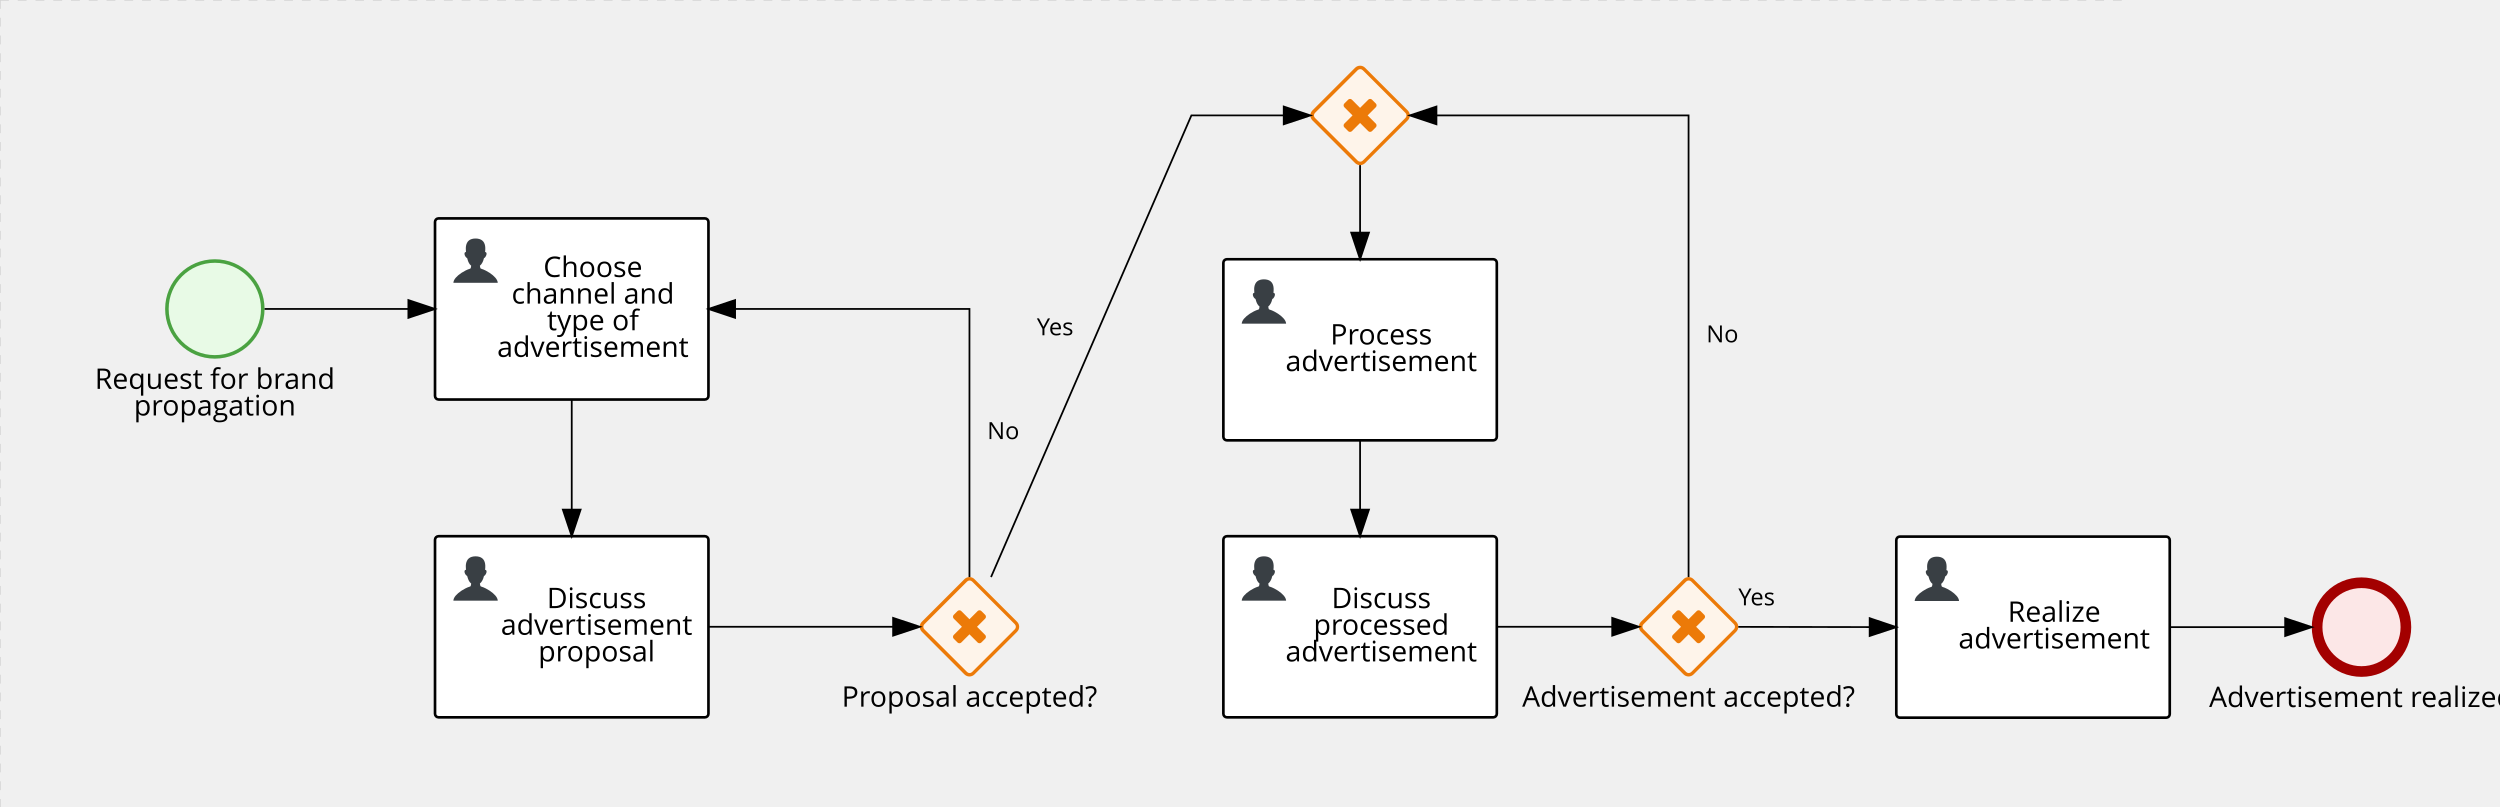
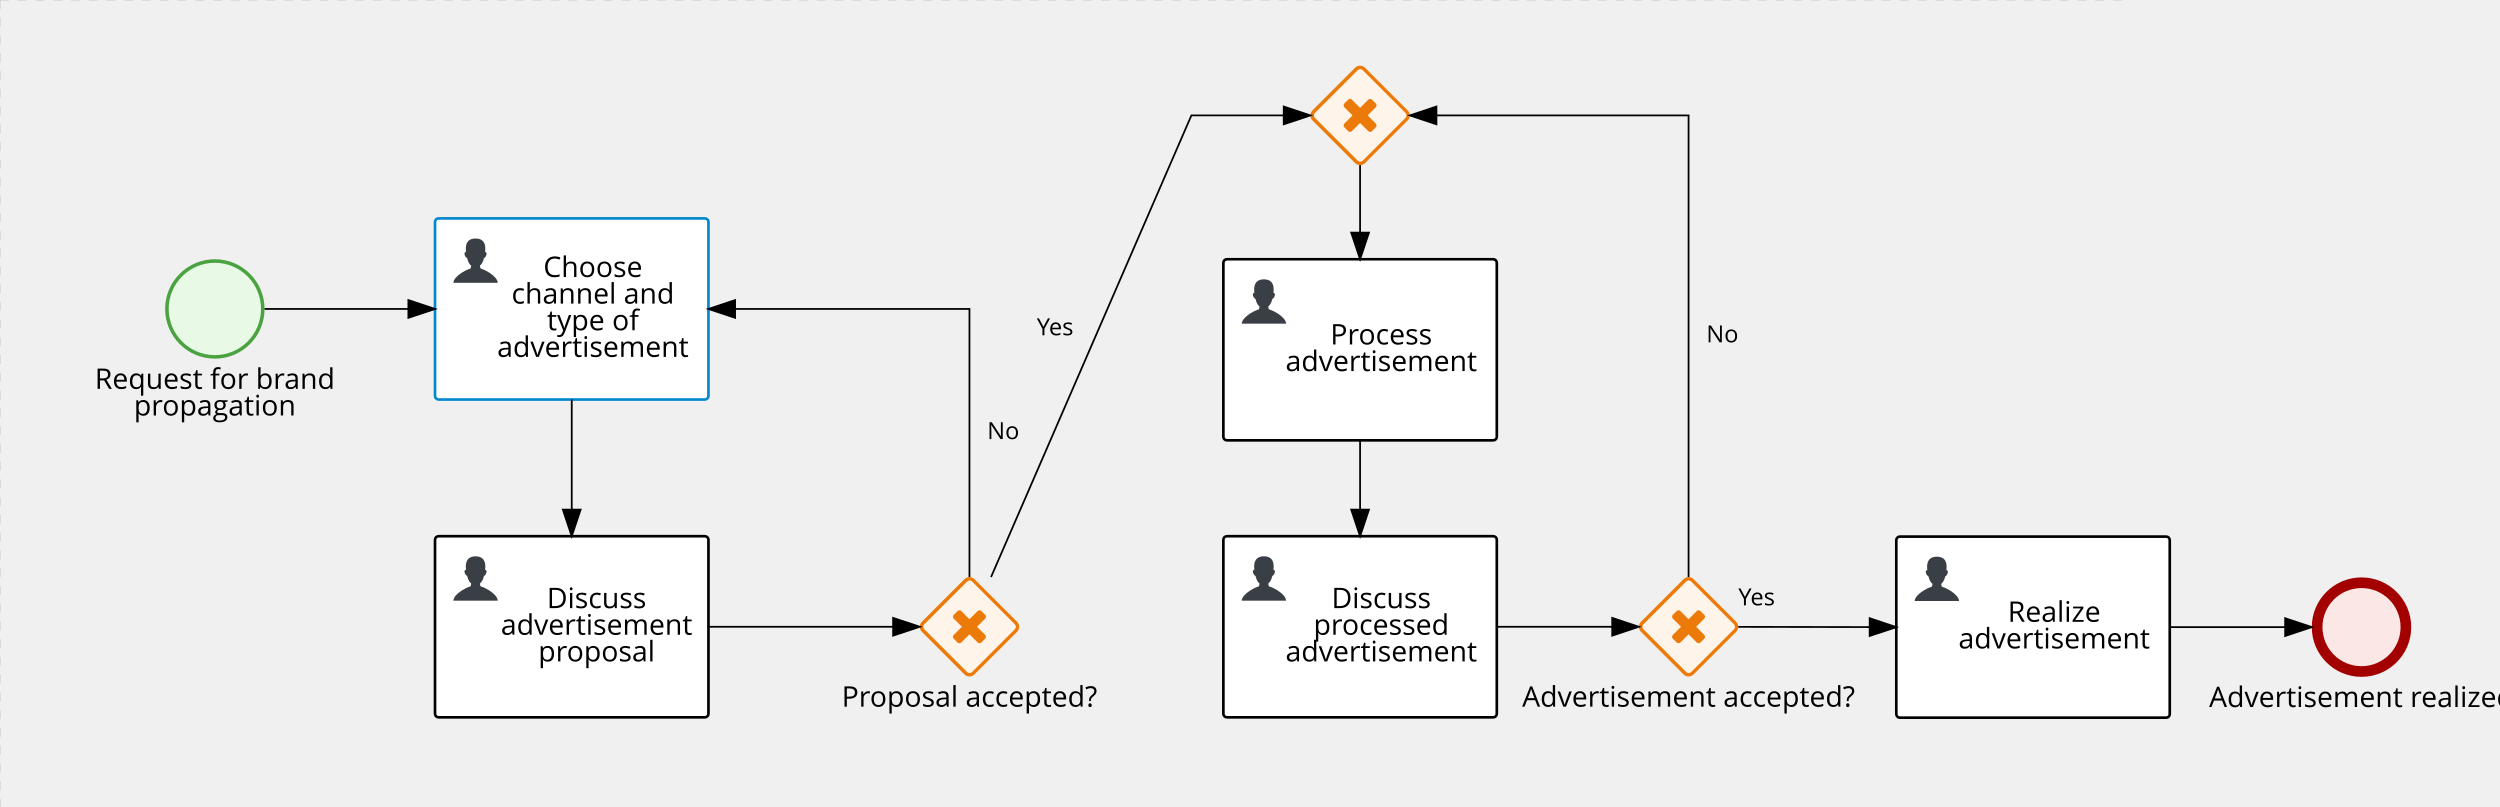
<svg xmlns="http://www.w3.org/2000/svg" version="1.1" width="1408" height="454" viewBox="0 0 1408 454">
  <defs />
  <g transform="matrix(1,0,0,1,0,0)">
    <g>
      <g>
        <g>
          <path fill="none" stroke="#d3d3d3" paint-order="fill stroke markers" d=" M 0 0 L 1200 0" stroke-miterlimit="10" stroke-opacity="0.8" stroke-dasharray="5" />
        </g>
        <g>
          <path fill="none" stroke="#d3d3d3" paint-order="fill stroke markers" d=" M 0 0 L 0 800" stroke-miterlimit="10" stroke-opacity="0.8" stroke-dasharray="5" />
        </g>
      </g>
      <g id="_B72AFB84-7998-4049-B530-1FC927E97913" bpmn2nodeid="_B72AFB84-7998-4049-B530-1FC927E97913" transform="matrix(1,0,0,1,93,146)">
        <g>
          <path fill="none" stroke="none" />
        </g>
        <g transform="matrix(0.125,0,0,0.125,0,0)">
          <g transform="matrix(1,0,0,1,0,0)">
            <path fill="#e8fae6" stroke="none" id="_B72AFB84-7998-4049-B530-1FC927E97913?shapeType=BACKGROUND" paint-order="stroke fill markers" d=" M 0 0 M 444 224 C 444 263.9 434.2 300.8 414.4 334.5 C 394.7 368.2 368 394.9 334.4 414.5 C 300.8 434.1 263.9 444 224 444 C 184.1 444 147.2 434.2 113.5 414.4 C 79.8 394.7 53.1 368 33.5 334.4 C 13.9 300.8 4 263.9 4 224 C 4 184.1 13.8 147.2 33.6 113.5 C 53.4 79.8 80.1 53.1 113.6 33.5 C 147.1 13.9 184.1 4 224 4 C 263.9 4 300.8 13.8 334.5 33.6 C 368.2 53.4 394.9 80.1 414.5 113.6 C 434.1 147.1 444 184.1 444 224 Z" />
          </g>
          <g>
            <g transform="matrix(1,0,0,1,0,0)">
              <g transform="matrix(1,0,0,1,0,0)">
                <path fill="#4aa241" stroke="none" id="_B72AFB84-7998-4049-B530-1FC927E97913?shapeType=BORDER&amp;renderType=FILL" paint-order="stroke fill markers" d=" M 0 0 M 224 0 C 100.3 0 0 100.3 0 224 C 0 347.7 100.3 448 224 448 C 347.7 448 448 347.7 448 224 C 448 100.3 347.7 0 224 0 Z M 0 0 M 224 432 C 109.1 432 16 338.9 16 224 C 16 109.1 109.1 16 224 16 C 338.9 16 432 109.1 432 224 C 432 338.9 338.9 432 224 432 Z" />
              </g>
            </g>
          </g>
        </g>
        <g transform="matrix(1,0,0,1,-41.6875,61)">
          <text fill="#000000" stroke="none" font-family="Open Sans" font-size="12pt" font-style="normal" font-weight="normal" text-decoration="normal" x="69.688" y="12" text-anchor="middle" dominant-baseline="alphabetic">Request for brand </text>
          <text fill="#000000" stroke="none" font-family="Open Sans" font-size="12pt" font-style="normal" font-weight="normal" text-decoration="normal" x="69.688" y="27" text-anchor="middle" dominant-baseline="alphabetic">      propagation      </text>
        </g>
      </g>
      <g id="_475C048D-E960-46BB-BFAE-E141674606F3" bpmn2nodeid="_475C048D-E960-46BB-BFAE-E141674606F3" transform="matrix(1,0,0,1,245,123)">
        <g>
          <path fill="none" stroke="none" />
        </g>
        <g transform="matrix(1,0,0,1,0,0)">
          <path fill="#ffffff" stroke="none" id="_475C048D-E960-46BB-BFAE-E141674606F3?shapeType=BACKGROUND" paint-order="stroke fill markers" d=" M 2 0 L 152 0 L 152 0 A 2 2 0 0 1 154 2 L 154 100 L 154 100 A 2 2 0 0 1 152 102 L 2 102 L 2 102 A 2 2 0 0 1 0 100 L 0 2 L 0 2 A 2 2 0 0 1 2 0 Z" />
        </g>
        <g transform="matrix(1,0,0,1,0,0)">
-           <path fill="none" stroke="#000000" id="_475C048D-E960-46BB-BFAE-E141674606F3?shapeType=BORDER&amp;renderType=STROKE" paint-order="fill stroke markers" d=" M 2 0 L 152 0 L 152 0 A 2 2 0 0 1 154 2 L 154 100 L 154 100 A 2 2 0 0 1 152 102 L 2 102 L 2 102 A 2 2 0 0 1 0 100 L 0 2 L 0 2 A 2 2 0 0 1 2 0 Z" stroke-miterlimit="10" stroke-width="1.5" stroke-dasharray="" />
+           <path fill="none" stroke="rgb(0,136,206)" id="_475C048D-E960-46BB-BFAE-E141674606F3?shapeType=BORDER&amp;renderType=STROKE" paint-order="fill stroke markers" d=" M 2 0 L 152 0 L 152 0 A 2 2 0 0 1 154 2 L 154 100 L 154 100 A 2 2 0 0 1 152 102 L 2 102 L 2 102 A 2 2 0 0 1 0 100 L 0 2 L 0 2 A 2 2 0 0 1 2 0 Z" stroke-miterlimit="10" stroke-width="1.5" stroke-dasharray="" />
        </g>
        <g>
          <g transform="matrix(0.06,0,0,0.06,9.4,9.4)">
            <g transform="matrix(1,0,0,1,0,0)">
              <path fill="#393f44" stroke="none" id="_475C048D-E960-46BB-BFAE-E141674606F3undefined" paint-order="stroke fill markers" d=" M 0 0 M 16 445.21 C 16 440.869 18.784 431.129 22.001 424.217 C 35.768 394.64 77.283 359.28 129 333.084 C 144.516 325.224 157.347 319.964 167.807 317.174 C 171.932 316.074 175.729 314.414 176.525 313.363 C 178.894 310.234 180.914 302.908 181.727 294.5 L 182.5 286.5 L 178.507 283.455 C 166.303 274.146 154.284 251.678 148.04 226.5 C 145.611 216.707 145.056 215.462 142.984 215.158 C 141.703 214.97 138.083 212.243 134.939 209.099 C 123.233 197.393 116.891 177.376 121.44 166.49 C 123.002 162.751 128.155 159.01 131.75 159.004 C 134.448 159 134.471 158.603 132.914 138.788 C 130.927 113.496 134.279 92.265 143.132 74.076 C 152.232 55.38 167.569 42.882 189.049 36.66 C 210.203 30.532 237.797 30.532 258.951 36.66 C 300.042 48.563 318.958 83.806 314.955 141 C 314.32 150.075 313.624 157.788 313.409 158.14 C 313.194 158.493 314.575 159.073 316.479 159.43 C 328.929 161.766 330.986 177.018 321.496 196.621 C 316.903 206.109 309.357 214.508 304.817 215.185 C 303.023 215.453 302.293 217.146 299.943 226.5 C 296.659 239.567 294.474 245.305 287.948 257.995 C 282.491 268.606 273.035 281.109 268.108 284.229 L 264.871 286.278 L 265.518 292.889 C 266.345 301.33 268.639 309.871 270.877 312.837 C 272.067 314.415 275.002 315.79 280.063 317.139 C 291.069 320.075 303.617 325.274 321 334.102 C 369.815 358.891 410.848 393.758 425.032 422.5 C 429.07 430.682 432 440.232 432 445.21 L 432 448 L 224 448 L 16 448 L 16 445.21 Z" />
            </g>
          </g>
        </g>
        <g transform="matrix(1,0,0,1,4.04,13.68)">
          <g transform="matrix(0.04,0,0,0.04,63.36,69.12)">
            <g transform="matrix(1,0,0,1,0,0)">
              <path fill="none" stroke="none" />
            </g>
            <g transform="matrix(1,0,0,1,0,0)">
              <path fill="none" stroke="none" />
            </g>
          </g>
        </g>
        <g transform="matrix(1,0,0,1,35,21)">
          <text fill="#000000" stroke="none" font-family="Open Sans" font-size="12pt" font-style="normal" font-weight="normal" text-decoration="normal" x="53.93" y="12" text-anchor="middle" dominant-baseline="alphabetic">      Choose       </text>
          <text fill="#000000" stroke="none" font-family="Open Sans" font-size="12pt" font-style="normal" font-weight="normal" text-decoration="normal" x="53.93" y="27" text-anchor="middle" dominant-baseline="alphabetic"> channel and   </text>
          <text fill="#000000" stroke="none" font-family="Open Sans" font-size="12pt" font-style="normal" font-weight="normal" text-decoration="normal" x="53.93" y="42" text-anchor="middle" dominant-baseline="alphabetic">      type of        </text>
          <text fill="#000000" stroke="none" font-family="Open Sans" font-size="12pt" font-style="normal" font-weight="normal" text-decoration="normal" x="53.93" y="57" text-anchor="middle" dominant-baseline="alphabetic">advertisement</text>
        </g>
      </g>
      <g id="_02F8E730-9665-4229-952E-BC2B27D41FF8" bpmn2nodeid="_02F8E730-9665-4229-952E-BC2B27D41FF8" transform="matrix(1,0,0,1,1302,325.2)">
        <g>
          <path fill="none" stroke="none" />
        </g>
        <g transform="matrix(0.125,0,0,0.125,0,0)">
          <g transform="matrix(1,0,0,1,0,0)">
            <path fill="#fce7e7" stroke="none" id="_02F8E730-9665-4229-952E-BC2B27D41FF8?shapeType=BACKGROUND" paint-order="stroke fill markers" d=" M 0 0 M 444 224 C 444 263.9 434.2 300.8 414.4 334.5 C 394.7 368.2 368 394.9 334.4 414.5 C 300.8 434.1 263.9 444 224 444 C 184.1 444 147.2 434.2 113.5 414.4 C 79.8 394.7 53.1 368 33.5 334.4 C 13.9 300.8 4 263.9 4 224 C 4 184.1 13.8 147.2 33.6 113.5 C 53.4 79.8 80.1 53.1 113.6 33.5 C 147.1 13.9 184.1 4 224 4 C 263.9 4 300.8 13.8 334.5 33.6 C 368.2 53.4 394.9 80.1 414.5 113.6 C 434.1 147.1 444 184.1 444 224 Z" />
          </g>
          <g>
            <g transform="matrix(1,0,0,1,0,0)">
              <g transform="matrix(1,0,0,1,0,0)">
                <path fill="#a30000" stroke="none" id="_02F8E730-9665-4229-952E-BC2B27D41FF8?shapeType=BORDER&amp;renderType=FILL" paint-order="stroke fill markers" d=" M 0 0 M 224 0 C 100.3 0 0 100.3 0 224 C 0 347.7 100.3 448 224 448 C 347.7 448 448 347.7 448 224 C 448 100.3 347.7 0 224 0 Z M 0 0 M 224 400 C 126.8 400 48 321.2 48 224 C 48 126.8 126.8 48 224 48 C 321.2 48 400 126.8 400 224 C 400 321.2 321.2 400 224 400 Z" />
              </g>
            </g>
          </g>
        </g>
        <g transform="matrix(1,0,0,1,-57.84375,61)">
          <text fill="#000000" stroke="none" font-family="Open Sans" font-size="12pt" font-style="normal" font-weight="normal" text-decoration="normal" x="85.844" y="12" text-anchor="middle" dominant-baseline="alphabetic">Advertisement realized</text>
        </g>
      </g>
      <g id="_10F476C2-F454-46C6-B44D-315BE1E8BABC" bpmn2nodeid="_10F476C2-F454-46C6-B44D-315BE1E8BABC" transform="matrix(1,0,0,1,245,302)">
        <g>
          <path fill="none" stroke="none" />
        </g>
        <g transform="matrix(1,0,0,1,0,0)">
          <path fill="#ffffff" stroke="none" id="_10F476C2-F454-46C6-B44D-315BE1E8BABC?shapeType=BACKGROUND" paint-order="stroke fill markers" d=" M 2 0 L 152 0 L 152 0 A 2 2 0 0 1 154 2 L 154 100 L 154 100 A 2 2 0 0 1 152 102 L 2 102 L 2 102 A 2 2 0 0 1 0 100 L 0 2 L 0 2 A 2 2 0 0 1 2 0 Z" />
        </g>
        <g transform="matrix(1,0,0,1,0,0)">
          <path fill="none" stroke="#000000" id="_10F476C2-F454-46C6-B44D-315BE1E8BABC?shapeType=BORDER&amp;renderType=STROKE" paint-order="fill stroke markers" d=" M 2 0 L 152 0 L 152 0 A 2 2 0 0 1 154 2 L 154 100 L 154 100 A 2 2 0 0 1 152 102 L 2 102 L 2 102 A 2 2 0 0 1 0 100 L 0 2 L 0 2 A 2 2 0 0 1 2 0 Z" stroke-miterlimit="10" stroke-width="1.5" stroke-dasharray="" />
        </g>
        <g>
          <g transform="matrix(0.06,0,0,0.06,9.4,9.4)">
            <g transform="matrix(1,0,0,1,0,0)">
              <path fill="#393f44" stroke="none" id="_10F476C2-F454-46C6-B44D-315BE1E8BABCundefined" paint-order="stroke fill markers" d=" M 0 0 M 16 445.21 C 16 440.869 18.784 431.129 22.001 424.217 C 35.768 394.64 77.283 359.28 129 333.084 C 144.516 325.224 157.347 319.964 167.807 317.174 C 171.932 316.074 175.729 314.414 176.525 313.363 C 178.894 310.234 180.914 302.908 181.727 294.5 L 182.5 286.5 L 178.507 283.455 C 166.303 274.146 154.284 251.678 148.04 226.5 C 145.611 216.707 145.056 215.462 142.984 215.158 C 141.703 214.97 138.083 212.243 134.939 209.099 C 123.233 197.393 116.891 177.376 121.44 166.49 C 123.002 162.751 128.155 159.01 131.75 159.004 C 134.448 159 134.471 158.603 132.914 138.788 C 130.927 113.496 134.279 92.265 143.132 74.076 C 152.232 55.38 167.569 42.882 189.049 36.66 C 210.203 30.532 237.797 30.532 258.951 36.66 C 300.042 48.563 318.958 83.806 314.955 141 C 314.32 150.075 313.624 157.788 313.409 158.14 C 313.194 158.493 314.575 159.073 316.479 159.43 C 328.929 161.766 330.986 177.018 321.496 196.621 C 316.903 206.109 309.357 214.508 304.817 215.185 C 303.023 215.453 302.293 217.146 299.943 226.5 C 296.659 239.567 294.474 245.305 287.948 257.995 C 282.491 268.606 273.035 281.109 268.108 284.229 L 264.871 286.278 L 265.518 292.889 C 266.345 301.33 268.639 309.871 270.877 312.837 C 272.067 314.415 275.002 315.79 280.063 317.139 C 291.069 320.075 303.617 325.274 321 334.102 C 369.815 358.891 410.848 393.758 425.032 422.5 C 429.07 430.682 432 440.232 432 445.21 L 432 448 L 224 448 L 16 448 L 16 445.21 Z" />
            </g>
          </g>
        </g>
        <g transform="matrix(1,0,0,1,4.04,13.68)">
          <g transform="matrix(0.04,0,0,0.04,63.36,69.12)">
            <g transform="matrix(1,0,0,1,0,0)">
              <path fill="none" stroke="none" />
            </g>
            <g transform="matrix(1,0,0,1,0,0)">
              <path fill="none" stroke="none" />
            </g>
          </g>
        </g>
        <g transform="matrix(1,0,0,1,35,28.5)">
          <text fill="#000000" stroke="none" font-family="Open Sans" font-size="12pt" font-style="normal" font-weight="normal" text-decoration="normal" x="56.008" y="12" text-anchor="middle" dominant-baseline="alphabetic">      Discuss       </text>
          <text fill="#000000" stroke="none" font-family="Open Sans" font-size="12pt" font-style="normal" font-weight="normal" text-decoration="normal" x="56.008" y="27" text-anchor="middle" dominant-baseline="alphabetic">advertisement </text>
          <text fill="#000000" stroke="none" font-family="Open Sans" font-size="12pt" font-style="normal" font-weight="normal" text-decoration="normal" x="56.008" y="42" text-anchor="middle" dominant-baseline="alphabetic">     proposal      </text>
        </g>
      </g>
      <g id="_7DF0A168-FFE7-47F7-83AE-15A43380DBE8" bpmn2nodeid="_7DF0A168-FFE7-47F7-83AE-15A43380DBE8" transform="matrix(1,0,0,1,923,325)">
        <g>
          <path fill="none" stroke="none" />
        </g>
        <g transform="matrix(0.125,0,0,0.125,0,0)">
          <g transform="matrix(1,0,0,1,0,0)">
            <path fill="#fef4ea" stroke="none" id="_7DF0A168-FFE7-47F7-83AE-15A43380DBE8?shapeType=BACKGROUND" paint-order="stroke fill markers" d=" M 0 0 M 224.4 4.3 C 216.4 4.3 208.4 7.3 202.3 13.4 L 13.5 202.2 C 1.3 214.4 1.3 234.2 13.5 246.4 L 202.2 435.1 C 208.3 441.2 216.4 444.2 224.3 444.2 C 232.2 444.2 240.3 441.2 246.4 435.1 L 435.1 246.4 C 447.3 234.2 447.3 214.4 435.1 202.2 L 246.5 13.4 C 240.4 7.3 232.4 4.3 224.4 4.3 L 224.4 4.3 Z" />
          </g>
          <g>
            <g transform="matrix(1,0,0,1,0,0)">
              <g transform="matrix(1,0,0,1,0,0)">
                <path fill="#ec7a08" stroke="none" id="_7DF0A168-FFE7-47F7-83AE-15A43380DBE8?shapeType=BORDER&amp;renderType=FILL" paint-order="stroke fill markers" d=" M 0 0 M 20.8 212.7 L 213.3 20.2 C 219.6 13.9 229.7 13.9 235.9 20.2 L 428.4 212.7 C 434.7 219 434.7 229.1 428.4 235.3 L 235.9 427.8 C 229.6 434.1 219.5 434.1 213.3 427.8 L 20.8 235.3 C 14.5 229.1 14.5 218.9 20.8 212.7 L 20.8 212.7 Z M 0 0 M 0 224 C 0 232.1 3.1 240.3 9.3 246.5 L 201.5 438.7 C 213.9 451.1 234.1 451.1 246.5 438.7 L 438.7 246.5 C 444.9 240.3 448 232.1 448 224 C 448 215.9 444.9 207.7 438.7 201.5 L 246.5 9.3 C 234.1 -3.1 213.9 -3.1 201.5 9.3 L 9.3 201.5 C 3.1 207.7 0 215.9 0 224 L 0 224 Z" />
              </g>
            </g>
          </g>
          <g>
            <g transform="matrix(1,0,0,1,0,0)">
              <g transform="matrix(1,0,0,1,0,0)">
                <path fill="#ec7a08" stroke="none" id="_7DF0A168-FFE7-47F7-83AE-15A43380DBE8undefined" paint-order="stroke fill markers" d=" M 0 0 M 298.2 269.2 C 298.2 272.6 297.1 275.3 294.7 277.7 L 277.7 294.7 C 275.3 297.1 272.6 298.2 269.2 298.2 C 265.8 298.2 263.1 297.1 260.7 294.7 L 224 258 L 187.2 294.8 C 184.8 297.2 182.1 298.3 178.7 298.3 C 175.3 298.3 172.6 297.2 170.2 294.8 L 153.2 277.8 C 150.8 275.4 149.7 272.7 149.7 269.3 C 149.7 265.9 150.8 263.2 153.2 260.8 L 190 224 L 153.2 187.2 C 150.8 184.8 149.7 182 149.7 178.7 C 149.7 175.3 150.8 172.5 153.2 170.2 L 170.2 153.2 C 172.6 150.8 175.3 149.7 178.7 149.7 C 182.1 149.7 184.8 150.8 187.2 153.2 L 224 190 L 260.8 153.2 C 263.2 150.8 265.9 149.7 269.3 149.7 C 272.7 149.7 275.4 150.8 277.8 153.2 L 294.8 170.2 C 297.2 172.5 298.3 175.3 298.3 178.7 C 298.3 182 297.2 184.8 294.8 187.2 L 258 224 L 294.8 260.8 C 297.1 263.1 298.2 265.9 298.2 269.2 Z" />
              </g>
            </g>
          </g>
        </g>
        <g transform="matrix(1,0,0,1,-65.72656,61)">
          <text fill="#000000" stroke="none" font-family="Open Sans" font-size="12pt" font-style="normal" font-weight="normal" text-decoration="normal" x="93.727" y="12" text-anchor="middle" dominant-baseline="alphabetic">Advertisement accepted?</text>
        </g>
      </g>
      <g id="_A994D324-4FD0-417E-833E-D097A4F03087" bpmn2nodeid="_A994D324-4FD0-417E-833E-D097A4F03087" transform="matrix(1,0,0,1,738,37)">
        <g>
          <path fill="none" stroke="none" />
        </g>
        <g transform="matrix(0.125,0,0,0.125,0,0)">
          <g transform="matrix(1,0,0,1,0,0)">
            <path fill="#fef4ea" stroke="none" id="_A994D324-4FD0-417E-833E-D097A4F03087?shapeType=BACKGROUND" paint-order="stroke fill markers" d=" M 0 0 M 224.4 4.3 C 216.4 4.3 208.4 7.3 202.3 13.4 L 13.5 202.2 C 1.3 214.4 1.3 234.2 13.5 246.4 L 202.2 435.1 C 208.3 441.2 216.4 444.2 224.3 444.2 C 232.2 444.2 240.3 441.2 246.4 435.1 L 435.1 246.4 C 447.3 234.2 447.3 214.4 435.1 202.2 L 246.5 13.4 C 240.4 7.3 232.4 4.3 224.4 4.3 L 224.4 4.3 Z" />
          </g>
          <g>
            <g transform="matrix(1,0,0,1,0,0)">
              <g transform="matrix(1,0,0,1,0,0)">
-                 <path fill="rgb(236,122,8)" stroke="none" id="_A994D324-4FD0-417E-833E-D097A4F03087?shapeType=BORDER&amp;renderType=FILL" paint-order="stroke fill markers" d=" M 0 0 M 20.8 212.7 L 213.3 20.2 C 219.6 13.9 229.7 13.9 235.9 20.2 L 428.4 212.7 C 434.7 219 434.7 229.1 428.4 235.3 L 235.9 427.8 C 229.6 434.1 219.5 434.1 213.3 427.8 L 20.8 235.3 C 14.5 229.1 14.5 218.9 20.8 212.7 L 20.8 212.7 Z M 0 0 M 0 224 C 0 232.1 3.1 240.3 9.3 246.5 L 201.5 438.7 C 213.9 451.1 234.1 451.1 246.5 438.7 L 438.7 246.5 C 444.9 240.3 448 232.1 448 224 C 448 215.9 444.9 207.7 438.7 201.5 L 246.5 9.3 C 234.1 -3.1 213.9 -3.1 201.5 9.3 L 9.3 201.5 C 3.1 207.7 0 215.9 0 224 L 0 224 Z" />
+                 <path fill="#ec7a08" stroke="none" id="_A994D324-4FD0-417E-833E-D097A4F03087?shapeType=BORDER&amp;renderType=FILL" paint-order="stroke fill markers" d=" M 0 0 M 20.8 212.7 L 213.3 20.2 C 219.6 13.9 229.7 13.9 235.9 20.2 L 428.4 212.7 C 434.7 219 434.7 229.1 428.4 235.3 L 235.9 427.8 C 229.6 434.1 219.5 434.1 213.3 427.8 L 20.8 235.3 C 14.5 229.1 14.5 218.9 20.8 212.7 L 20.8 212.7 Z M 0 0 M 0 224 C 0 232.1 3.1 240.3 9.3 246.5 L 201.5 438.7 C 213.9 451.1 234.1 451.1 246.5 438.7 L 438.7 246.5 C 444.9 240.3 448 232.1 448 224 C 448 215.9 444.9 207.7 438.7 201.5 L 246.5 9.3 C 234.1 -3.1 213.9 -3.1 201.5 9.3 L 9.3 201.5 C 3.1 207.7 0 215.9 0 224 L 0 224 Z" />
              </g>
            </g>
          </g>
          <g>
            <g transform="matrix(1,0,0,1,0,0)">
              <g transform="matrix(1,0,0,1,0,0)">
                <path fill="#ec7a08" stroke="none" id="_A994D324-4FD0-417E-833E-D097A4F03087undefined" paint-order="stroke fill markers" d=" M 0 0 M 298.2 269.2 C 298.2 272.6 297.1 275.3 294.7 277.7 L 277.7 294.7 C 275.3 297.1 272.6 298.2 269.2 298.2 C 265.8 298.2 263.1 297.1 260.7 294.7 L 224 258 L 187.2 294.8 C 184.8 297.2 182.1 298.3 178.7 298.3 C 175.3 298.3 172.6 297.2 170.2 294.8 L 153.2 277.8 C 150.8 275.4 149.7 272.7 149.7 269.3 C 149.7 265.9 150.8 263.2 153.2 260.8 L 190 224 L 153.2 187.2 C 150.8 184.8 149.7 182 149.7 178.7 C 149.7 175.3 150.8 172.5 153.2 170.2 L 170.2 153.2 C 172.6 150.8 175.3 149.7 178.7 149.7 C 182.1 149.7 184.8 150.8 187.2 153.2 L 224 190 L 260.8 153.2 C 263.2 150.8 265.9 149.7 269.3 149.7 C 272.7 149.7 275.4 150.8 277.8 153.2 L 294.8 170.2 C 297.2 172.5 298.3 175.3 298.3 178.7 C 298.3 182 297.2 184.8 294.8 187.2 L 258 224 L 294.8 260.8 C 297.1 263.1 298.2 265.9 298.2 269.2 Z" />
              </g>
            </g>
          </g>
        </g>
        <g transform="matrix(1,0,0,1,28,61)" />
      </g>
      <g id="_5DCC007D-8CAF-4B0A-9542-A28C463B0DCD" bpmn2nodeid="_5DCC007D-8CAF-4B0A-9542-A28C463B0DCD" transform="matrix(1,0,0,1,689,146)">
        <g>
          <path fill="none" stroke="none" />
        </g>
        <g transform="matrix(1,0,0,1,0,0)">
          <path fill="#ffffff" stroke="none" id="_5DCC007D-8CAF-4B0A-9542-A28C463B0DCD?shapeType=BACKGROUND" paint-order="stroke fill markers" d=" M 2 0 L 152 0 L 152 0 A 2 2 0 0 1 154 2 L 154 100 L 154 100 A 2 2 0 0 1 152 102 L 2 102 L 2 102 A 2 2 0 0 1 0 100 L 0 2 L 0 2 A 2 2 0 0 1 2 0 Z" />
        </g>
        <g transform="matrix(1,0,0,1,0,0)">
          <path fill="none" stroke="#000000" id="_5DCC007D-8CAF-4B0A-9542-A28C463B0DCD?shapeType=BORDER&amp;renderType=STROKE" paint-order="fill stroke markers" d=" M 2 0 L 152 0 L 152 0 A 2 2 0 0 1 154 2 L 154 100 L 154 100 A 2 2 0 0 1 152 102 L 2 102 L 2 102 A 2 2 0 0 1 0 100 L 0 2 L 0 2 A 2 2 0 0 1 2 0 Z" stroke-miterlimit="10" stroke-width="1.5" stroke-dasharray="" />
        </g>
        <g>
          <g transform="matrix(0.06,0,0,0.06,9.4,9.4)">
            <g transform="matrix(1,0,0,1,0,0)">
              <path fill="#393f44" stroke="none" id="_5DCC007D-8CAF-4B0A-9542-A28C463B0DCDundefined" paint-order="stroke fill markers" d=" M 0 0 M 16 445.21 C 16 440.869 18.784 431.129 22.001 424.217 C 35.768 394.64 77.283 359.28 129 333.084 C 144.516 325.224 157.347 319.964 167.807 317.174 C 171.932 316.074 175.729 314.414 176.525 313.363 C 178.894 310.234 180.914 302.908 181.727 294.5 L 182.5 286.5 L 178.507 283.455 C 166.303 274.146 154.284 251.678 148.04 226.5 C 145.611 216.707 145.056 215.462 142.984 215.158 C 141.703 214.97 138.083 212.243 134.939 209.099 C 123.233 197.393 116.891 177.376 121.44 166.49 C 123.002 162.751 128.155 159.01 131.75 159.004 C 134.448 159 134.471 158.603 132.914 138.788 C 130.927 113.496 134.279 92.265 143.132 74.076 C 152.232 55.38 167.569 42.882 189.049 36.66 C 210.203 30.532 237.797 30.532 258.951 36.66 C 300.042 48.563 318.958 83.806 314.955 141 C 314.32 150.075 313.624 157.788 313.409 158.14 C 313.194 158.493 314.575 159.073 316.479 159.43 C 328.929 161.766 330.986 177.018 321.496 196.621 C 316.903 206.109 309.357 214.508 304.817 215.185 C 303.023 215.453 302.293 217.146 299.943 226.5 C 296.659 239.567 294.474 245.305 287.948 257.995 C 282.491 268.606 273.035 281.109 268.108 284.229 L 264.871 286.278 L 265.518 292.889 C 266.345 301.33 268.639 309.871 270.877 312.837 C 272.067 314.415 275.002 315.79 280.063 317.139 C 291.069 320.075 303.617 325.274 321 334.102 C 369.815 358.891 410.848 393.758 425.032 422.5 C 429.07 430.682 432 440.232 432 445.21 L 432 448 L 224 448 L 16 448 L 16 445.21 Z" />
            </g>
          </g>
        </g>
        <g transform="matrix(1,0,0,1,4.04,13.68)">
          <g transform="matrix(0.04,0,0,0.04,63.36,69.12)">
            <g transform="matrix(1,0,0,1,0,0)">
              <path fill="none" stroke="none" />
            </g>
            <g transform="matrix(1,0,0,1,0,0)">
              <path fill="none" stroke="none" />
            </g>
          </g>
        </g>
        <g transform="matrix(1,0,0,1,35,36)">
          <text fill="#000000" stroke="none" font-family="Open Sans" font-size="12pt" font-style="normal" font-weight="normal" text-decoration="normal" x="53.93" y="12" text-anchor="middle" dominant-baseline="alphabetic">     Process       </text>
          <text fill="#000000" stroke="none" font-family="Open Sans" font-size="12pt" font-style="normal" font-weight="normal" text-decoration="normal" x="53.93" y="27" text-anchor="middle" dominant-baseline="alphabetic">advertisement</text>
        </g>
      </g>
      <g id="_21F7612B-DCA1-4E57-81F5-04639C1C2FD6" bpmn2nodeid="_21F7612B-DCA1-4E57-81F5-04639C1C2FD6" transform="matrix(1,0,0,1,518,325)">
        <g>
          <path fill="none" stroke="none" />
        </g>
        <g transform="matrix(0.125,0,0,0.125,0,0)">
          <g transform="matrix(1,0,0,1,0,0)">
            <path fill="#fef4ea" stroke="none" id="_21F7612B-DCA1-4E57-81F5-04639C1C2FD6?shapeType=BACKGROUND" paint-order="stroke fill markers" d=" M 0 0 M 224.4 4.3 C 216.4 4.3 208.4 7.3 202.3 13.4 L 13.5 202.2 C 1.3 214.4 1.3 234.2 13.5 246.4 L 202.2 435.1 C 208.3 441.2 216.4 444.2 224.3 444.2 C 232.2 444.2 240.3 441.2 246.4 435.1 L 435.1 246.4 C 447.3 234.2 447.3 214.4 435.1 202.2 L 246.5 13.4 C 240.4 7.3 232.4 4.3 224.4 4.3 L 224.4 4.3 Z" />
          </g>
          <g>
            <g transform="matrix(1,0,0,1,0,0)">
              <g transform="matrix(1,0,0,1,0,0)">
-                 <path fill="rgb(236,122,8)" stroke="none" id="_21F7612B-DCA1-4E57-81F5-04639C1C2FD6?shapeType=BORDER&amp;renderType=FILL" paint-order="stroke fill markers" d=" M 0 0 M 20.8 212.7 L 213.3 20.2 C 219.6 13.9 229.7 13.9 235.9 20.2 L 428.4 212.7 C 434.7 219 434.7 229.1 428.4 235.3 L 235.9 427.8 C 229.6 434.1 219.5 434.1 213.3 427.8 L 20.8 235.3 C 14.5 229.1 14.5 218.9 20.8 212.7 L 20.8 212.7 Z M 0 0 M 0 224 C 0 232.1 3.1 240.3 9.3 246.5 L 201.5 438.7 C 213.9 451.1 234.1 451.1 246.5 438.7 L 438.7 246.5 C 444.9 240.3 448 232.1 448 224 C 448 215.9 444.9 207.7 438.7 201.5 L 246.5 9.3 C 234.1 -3.1 213.9 -3.1 201.5 9.3 L 9.3 201.5 C 3.1 207.7 0 215.9 0 224 L 0 224 Z" />
+                 <path fill="#ec7a08" stroke="none" id="_21F7612B-DCA1-4E57-81F5-04639C1C2FD6?shapeType=BORDER&amp;renderType=FILL" paint-order="stroke fill markers" d=" M 0 0 M 20.8 212.7 L 213.3 20.2 C 219.6 13.9 229.7 13.9 235.9 20.2 L 428.4 212.7 C 434.7 219 434.7 229.1 428.4 235.3 L 235.9 427.8 C 229.6 434.1 219.5 434.1 213.3 427.8 L 20.8 235.3 C 14.5 229.1 14.5 218.9 20.8 212.7 L 20.8 212.7 Z M 0 0 M 0 224 C 0 232.1 3.1 240.3 9.3 246.5 L 201.5 438.7 C 213.9 451.1 234.1 451.1 246.5 438.7 L 438.7 246.5 C 444.9 240.3 448 232.1 448 224 C 448 215.9 444.9 207.7 438.7 201.5 L 246.5 9.3 C 234.1 -3.1 213.9 -3.1 201.5 9.3 L 9.3 201.5 C 3.1 207.7 0 215.9 0 224 L 0 224 Z" />
              </g>
            </g>
          </g>
          <g>
            <g transform="matrix(1,0,0,1,0,0)">
              <g transform="matrix(1,0,0,1,0,0)">
                <path fill="#ec7a08" stroke="none" id="_21F7612B-DCA1-4E57-81F5-04639C1C2FD6undefined" paint-order="stroke fill markers" d=" M 0 0 M 298.2 269.2 C 298.2 272.6 297.1 275.3 294.7 277.7 L 277.7 294.7 C 275.3 297.1 272.6 298.2 269.2 298.2 C 265.8 298.2 263.1 297.1 260.7 294.7 L 224 258 L 187.2 294.8 C 184.8 297.2 182.1 298.3 178.7 298.3 C 175.3 298.3 172.6 297.2 170.2 294.8 L 153.2 277.8 C 150.8 275.4 149.7 272.7 149.7 269.3 C 149.7 265.9 150.8 263.2 153.2 260.8 L 190 224 L 153.2 187.2 C 150.8 184.8 149.7 182 149.7 178.7 C 149.7 175.3 150.8 172.5 153.2 170.2 L 170.2 153.2 C 172.6 150.8 175.3 149.7 178.7 149.7 C 182.1 149.7 184.8 150.8 187.2 153.2 L 224 190 L 260.8 153.2 C 263.2 150.8 265.9 149.7 269.3 149.7 C 272.7 149.7 275.4 150.8 277.8 153.2 L 294.8 170.2 C 297.2 172.5 298.3 175.3 298.3 178.7 C 298.3 182 297.2 184.8 294.8 187.2 L 258 224 L 294.8 260.8 C 297.1 263.1 298.2 265.9 298.2 269.2 Z" />
              </g>
            </g>
          </g>
        </g>
        <g transform="matrix(1,0,0,1,-43.96094,61)">
          <text fill="#000000" stroke="none" font-family="Open Sans" font-size="12pt" font-style="normal" font-weight="normal" text-decoration="normal" x="71.961" y="12" text-anchor="middle" dominant-baseline="alphabetic">Proposal accepted?</text>
        </g>
      </g>
      <g id="_719A3B00-FAE0-44FB-9A83-F457B35EC450" bpmn2nodeid="_719A3B00-FAE0-44FB-9A83-F457B35EC450" transform="matrix(1,0,0,1,689,302)">
        <g>
          <path fill="none" stroke="none" />
        </g>
        <g transform="matrix(1,0,0,1,0,0)">
          <path fill="#ffffff" stroke="none" id="_719A3B00-FAE0-44FB-9A83-F457B35EC450?shapeType=BACKGROUND" paint-order="stroke fill markers" d=" M 2 0 L 152 0 L 152 0 A 2 2 0 0 1 154 2 L 154 100 L 154 100 A 2 2 0 0 1 152 102 L 2 102 L 2 102 A 2 2 0 0 1 0 100 L 0 2 L 0 2 A 2 2 0 0 1 2 0 Z" />
        </g>
        <g transform="matrix(1,0,0,1,0,0)">
          <path fill="none" stroke="#000000" id="_719A3B00-FAE0-44FB-9A83-F457B35EC450?shapeType=BORDER&amp;renderType=STROKE" paint-order="fill stroke markers" d=" M 2 0 L 152 0 L 152 0 A 2 2 0 0 1 154 2 L 154 100 L 154 100 A 2 2 0 0 1 152 102 L 2 102 L 2 102 A 2 2 0 0 1 0 100 L 0 2 L 0 2 A 2 2 0 0 1 2 0 Z" stroke-miterlimit="10" stroke-width="1.5" stroke-dasharray="" />
        </g>
        <g>
          <g transform="matrix(0.06,0,0,0.06,9.4,9.4)">
            <g transform="matrix(1,0,0,1,0,0)">
              <path fill="#393f44" stroke="none" id="_719A3B00-FAE0-44FB-9A83-F457B35EC450undefined" paint-order="stroke fill markers" d=" M 0 0 M 16 445.21 C 16 440.869 18.784 431.129 22.001 424.217 C 35.768 394.64 77.283 359.28 129 333.084 C 144.516 325.224 157.347 319.964 167.807 317.174 C 171.932 316.074 175.729 314.414 176.525 313.363 C 178.894 310.234 180.914 302.908 181.727 294.5 L 182.5 286.5 L 178.507 283.455 C 166.303 274.146 154.284 251.678 148.04 226.5 C 145.611 216.707 145.056 215.462 142.984 215.158 C 141.703 214.97 138.083 212.243 134.939 209.099 C 123.233 197.393 116.891 177.376 121.44 166.49 C 123.002 162.751 128.155 159.01 131.75 159.004 C 134.448 159 134.471 158.603 132.914 138.788 C 130.927 113.496 134.279 92.265 143.132 74.076 C 152.232 55.38 167.569 42.882 189.049 36.66 C 210.203 30.532 237.797 30.532 258.951 36.66 C 300.042 48.563 318.958 83.806 314.955 141 C 314.32 150.075 313.624 157.788 313.409 158.14 C 313.194 158.493 314.575 159.073 316.479 159.43 C 328.929 161.766 330.986 177.018 321.496 196.621 C 316.903 206.109 309.357 214.508 304.817 215.185 C 303.023 215.453 302.293 217.146 299.943 226.5 C 296.659 239.567 294.474 245.305 287.948 257.995 C 282.491 268.606 273.035 281.109 268.108 284.229 L 264.871 286.278 L 265.518 292.889 C 266.345 301.33 268.639 309.871 270.877 312.837 C 272.067 314.415 275.002 315.79 280.063 317.139 C 291.069 320.075 303.617 325.274 321 334.102 C 369.815 358.891 410.848 393.758 425.032 422.5 C 429.07 430.682 432 440.232 432 445.21 L 432 448 L 224 448 L 16 448 L 16 445.21 Z" />
            </g>
          </g>
        </g>
        <g transform="matrix(1,0,0,1,4.04,13.68)">
          <g transform="matrix(0.04,0,0,0.04,63.36,69.12)">
            <g transform="matrix(1,0,0,1,0,0)">
              <path fill="none" stroke="none" />
            </g>
            <g transform="matrix(1,0,0,1,0,0)">
              <path fill="none" stroke="none" />
            </g>
          </g>
        </g>
        <g transform="matrix(1,0,0,1,35,28.5)">
          <text fill="#000000" stroke="none" font-family="Open Sans" font-size="12pt" font-style="normal" font-weight="normal" text-decoration="normal" x="53.93" y="12" text-anchor="middle" dominant-baseline="alphabetic">     Discuss       </text>
          <text fill="#000000" stroke="none" font-family="Open Sans" font-size="12pt" font-style="normal" font-weight="normal" text-decoration="normal" x="53.93" y="27" text-anchor="middle" dominant-baseline="alphabetic">   processed     </text>
          <text fill="#000000" stroke="none" font-family="Open Sans" font-size="12pt" font-style="normal" font-weight="normal" text-decoration="normal" x="53.93" y="42" text-anchor="middle" dominant-baseline="alphabetic">advertisement</text>
        </g>
      </g>
      <g id="_3ED987E1-863A-414C-840B-32F8F68D015C" bpmn2nodeid="_3ED987E1-863A-414C-840B-32F8F68D015C" transform="matrix(1,0,0,1,1068,302.2)">
        <g>
          <path fill="none" stroke="none" />
        </g>
        <g transform="matrix(1,0,0,1,0,0)">
          <path fill="#ffffff" stroke="none" id="_3ED987E1-863A-414C-840B-32F8F68D015C?shapeType=BACKGROUND" paint-order="stroke fill markers" d=" M 2 0 L 152 0 L 152 0 A 2 2 0 0 1 154 2 L 154 100 L 154 100 A 2 2 0 0 1 152 102 L 2 102 L 2 102 A 2 2 0 0 1 0 100 L 0 2 L 0 2 A 2 2 0 0 1 2 0 Z" />
        </g>
        <g transform="matrix(1,0,0,1,0,0)">
          <path fill="none" stroke="#000000" id="_3ED987E1-863A-414C-840B-32F8F68D015C?shapeType=BORDER&amp;renderType=STROKE" paint-order="fill stroke markers" d=" M 2 0 L 152 0 L 152 0 A 2 2 0 0 1 154 2 L 154 100 L 154 100 A 2 2 0 0 1 152 102 L 2 102 L 2 102 A 2 2 0 0 1 0 100 L 0 2 L 0 2 A 2 2 0 0 1 2 0 Z" stroke-miterlimit="10" stroke-width="1.5" stroke-dasharray="" />
        </g>
        <g>
          <g transform="matrix(0.06,0,0,0.06,9.4,9.4)">
            <g transform="matrix(1,0,0,1,0,0)">
              <path fill="#393f44" stroke="none" id="_3ED987E1-863A-414C-840B-32F8F68D015Cundefined" paint-order="stroke fill markers" d=" M 0 0 M 16 445.21 C 16 440.869 18.784 431.129 22.001 424.217 C 35.768 394.64 77.283 359.28 129 333.084 C 144.516 325.224 157.347 319.964 167.807 317.174 C 171.932 316.074 175.729 314.414 176.525 313.363 C 178.894 310.234 180.914 302.908 181.727 294.5 L 182.5 286.5 L 178.507 283.455 C 166.303 274.146 154.284 251.678 148.04 226.5 C 145.611 216.707 145.056 215.462 142.984 215.158 C 141.703 214.97 138.083 212.243 134.939 209.099 C 123.233 197.393 116.891 177.376 121.44 166.49 C 123.002 162.751 128.155 159.01 131.75 159.004 C 134.448 159 134.471 158.603 132.914 138.788 C 130.927 113.496 134.279 92.265 143.132 74.076 C 152.232 55.38 167.569 42.882 189.049 36.66 C 210.203 30.532 237.797 30.532 258.951 36.66 C 300.042 48.563 318.958 83.806 314.955 141 C 314.32 150.075 313.624 157.788 313.409 158.14 C 313.194 158.493 314.575 159.073 316.479 159.43 C 328.929 161.766 330.986 177.018 321.496 196.621 C 316.903 206.109 309.357 214.508 304.817 215.185 C 303.023 215.453 302.293 217.146 299.943 226.5 C 296.659 239.567 294.474 245.305 287.948 257.995 C 282.491 268.606 273.035 281.109 268.108 284.229 L 264.871 286.278 L 265.518 292.889 C 266.345 301.33 268.639 309.871 270.877 312.837 C 272.067 314.415 275.002 315.79 280.063 317.139 C 291.069 320.075 303.617 325.274 321 334.102 C 369.815 358.891 410.848 393.758 425.032 422.5 C 429.07 430.682 432 440.232 432 445.21 L 432 448 L 224 448 L 16 448 L 16 445.21 Z" />
            </g>
          </g>
        </g>
        <g transform="matrix(1,0,0,1,4.04,13.68)">
          <g transform="matrix(0.04,0,0,0.04,63.36,69.12)">
            <g transform="matrix(1,0,0,1,0,0)">
              <path fill="none" stroke="none" />
            </g>
            <g transform="matrix(1,0,0,1,0,0)">
              <path fill="none" stroke="none" />
            </g>
          </g>
        </g>
        <g transform="matrix(1,0,0,1,35,36)">
          <text fill="#000000" stroke="none" font-family="Open Sans" font-size="12pt" font-style="normal" font-weight="normal" text-decoration="normal" x="53.93" y="12" text-anchor="middle" dominant-baseline="alphabetic">      Realize       </text>
          <text fill="#000000" stroke="none" font-family="Open Sans" font-size="12pt" font-style="normal" font-weight="normal" text-decoration="normal" x="53.93" y="27" text-anchor="middle" dominant-baseline="alphabetic">advertisement</text>
        </g>
      </g>
      <g id="_117F4A55-8F3F-4B95-99DB-605118C030CB" bpmn2nodeid="_117F4A55-8F3F-4B95-99DB-605118C030CB">
        <g>
          <path fill="none" stroke="#000000" paint-order="fill stroke markers" d=" M 149 174 L 230 174" stroke-miterlimit="10" stroke-dasharray="" />
        </g>
        <g transform="matrix(1,0,0,1,149,174)" />
        <g transform="matrix(6.123233995736766e-17,1,-1,6.123233995736766e-17,245,169)">
          <path fill="#000000" stroke="#000000" paint-order="fill stroke markers" d=" M 10 15 L 0 15 L 5 0 Z" stroke-miterlimit="10" stroke-dasharray="" />
        </g>
        <g transform="matrix(1,0,0,1,149,164)" />
      </g>
      <g id="_A794ED2E-039D-492A-B9C4-628900EB26C9" bpmn2nodeid="_A794ED2E-039D-492A-B9C4-628900EB26C9">
        <g>
          <path fill="none" stroke="#000000" paint-order="fill stroke markers" d=" M 322 225 L 322 287" stroke-miterlimit="10" stroke-dasharray="" />
        </g>
        <g transform="matrix(1,0,0,1,322,225)" />
        <g transform="matrix(-1,1.2246467991473532e-16,-1.2246467991473532e-16,-1,327,302)">
          <path fill="#000000" stroke="#000000" paint-order="fill stroke markers" d=" M 10 15 L 0 15 L 5 0 Z" stroke-miterlimit="10" stroke-dasharray="" />
        </g>
        <g transform="matrix(1,0,0,1,332,263.5)" />
      </g>
      <g id="_DD799C2A-F740-4D63-8BC7-217F28C59F69" bpmn2nodeid="_DD799C2A-F740-4D63-8BC7-217F28C59F69">
        <g>
          <path fill="none" stroke="#000000" paint-order="fill stroke markers" d=" M 399 353 L 503 353" stroke-miterlimit="10" stroke-dasharray="" />
        </g>
        <g transform="matrix(1,0,0,1,399,353)" />
        <g transform="matrix(6.123233995736766e-17,1,-1,6.123233995736766e-17,518,348)">
          <path fill="#000000" stroke="#000000" paint-order="fill stroke markers" d=" M 10 15 L 0 15 L 5 0 Z" stroke-miterlimit="10" stroke-dasharray="" />
        </g>
        <g transform="matrix(1,0,0,1,399,343)" />
      </g>
+       <g id="_39A647B1-795E-4736-A2ED-E49BE990E72F" bpmn2nodeid="_39A647B1-795E-4736-A2ED-E49BE990E72F">
+         <g>
+           <path fill="none" stroke="#000000" paint-order="fill stroke markers" d=" M 558.153 325 L 671 65 L 723 65" stroke-miterlimit="10" stroke-dasharray="" />
+         </g>
+         <g transform="matrix(1,0,0,1,558.1528,325)" />
+         <g transform="matrix(6.123233995736766e-17,1,-1,6.123233995736766e-17,738,60)">
+           <path fill="#000000" stroke="#000000" paint-order="fill stroke markers" d=" M 10 15 L 0 15 L 5 0 Z" stroke-miterlimit="10" stroke-dasharray="" />
+         </g>
+         <g transform="matrix(1,0,0,1,583.9353,180.0186)">
+           <text fill="#000000" stroke="none" font-family="Open Sans" font-size="10pt" font-style="normal" font-weight="normal" text-decoration="normal" x="0" y="8.8" text-anchor="start" dominant-baseline="alphabetic">Yes                                                    </text>
+         </g>
+       </g>
      <g id="_8A9F2E2A-FA1F-4890-9E2F-7705A1E6CA58" bpmn2nodeid="_8A9F2E2A-FA1F-4890-9E2F-7705A1E6CA58">
        <g>
          <path fill="none" stroke="#000000" paint-order="fill stroke markers" d=" M 766 93 L 766 131" stroke-miterlimit="10" stroke-dasharray="" />
        </g>
        <g transform="matrix(1,0,0,1,766,93)" />
        <g transform="matrix(-1,1.2246467991473532e-16,-1.2246467991473532e-16,-1,771,146)">
          <path fill="#000000" stroke="#000000" paint-order="fill stroke markers" d=" M 10 15 L 0 15 L 5 0 Z" stroke-miterlimit="10" stroke-dasharray="" />
        </g>
        <g transform="matrix(1,0,0,1,776,119.5)" />
      </g>
      <g id="_22D05419-2465-4231-84E4-F5B64AB2EABB" bpmn2nodeid="_22D05419-2465-4231-84E4-F5B64AB2EABB">
        <g>
          <path fill="none" stroke="#000000" paint-order="fill stroke markers" d=" M 766 248 L 766 287" stroke-miterlimit="10" stroke-dasharray="" />
        </g>
        <g transform="matrix(1,0,0,1,766,248)" />
        <g transform="matrix(-1,1.2246467991473532e-16,-1.2246467991473532e-16,-1,771,302)">
          <path fill="#000000" stroke="#000000" paint-order="fill stroke markers" d=" M 10 15 L 0 15 L 5 0 Z" stroke-miterlimit="10" stroke-dasharray="" />
        </g>
        <g transform="matrix(1,0,0,1,776,275)" />
      </g>
      <g id="_0457AD28-3161-4C25-BC96-20E6709EA931" bpmn2nodeid="_0457AD28-3161-4C25-BC96-20E6709EA931">
        <g>
          <path fill="none" stroke="#000000" paint-order="fill stroke markers" d=" M 843 353 L 908 353" stroke-miterlimit="10" stroke-dasharray="" />
        </g>
        <g transform="matrix(1,0,0,1,843,353)" />
        <g transform="matrix(6.123233995736766e-17,1,-1,6.123233995736766e-17,923,348)">
          <path fill="#000000" stroke="#000000" paint-order="fill stroke markers" d=" M 10 15 L 0 15 L 5 0 Z" stroke-miterlimit="10" stroke-dasharray="" />
        </g>
        <g transform="matrix(1,0,0,1,843,343)" />
      </g>
      <g id="_CF36FE35-6509-4DF9-9EC8-5021216E9694" bpmn2nodeid="_CF36FE35-6509-4DF9-9EC8-5021216E9694">
        <g>
          <path fill="none" stroke="#000000" paint-order="fill stroke markers" d=" M 951 325 L 951 65 L 809 65" stroke-miterlimit="10" stroke-dasharray="" />
        </g>
        <g transform="matrix(1,0,0,1,951,325)" />
        <g transform="matrix(-1.8369701987210297e-16,-1,1,-1.8369701987210297e-16,794,70)">
          <path fill="#000000" stroke="#000000" paint-order="fill stroke markers" d=" M 10 15 L 0 15 L 5 0 Z" stroke-miterlimit="10" stroke-dasharray="" />
        </g>
        <g transform="matrix(1,0,0,1,961,184)">
          <text fill="#000000" stroke="none" font-family="Open Sans" font-size="10pt" font-style="normal" font-weight="normal" text-decoration="normal" x="0" y="8.8" text-anchor="start" dominant-baseline="alphabetic">No                                                     </text>
        </g>
      </g>
      <g id="_B000EB6B-C38C-41B6-9649-6A0BE54ED70D" bpmn2nodeid="_B000EB6B-C38C-41B6-9649-6A0BE54ED70D">
        <g>
          <path fill="none" stroke="#000000" paint-order="fill stroke markers" d=" M 979 353.048 L 1053 353.174" stroke-miterlimit="10" stroke-dasharray="" />
        </g>
        <g transform="matrix(1,0,0,1,979,353.0479)" />
        <g transform="matrix(-0.001709504,0.9999985,-0.9999985,-0.001709504,1068.009,348.2)">
          <path fill="#000000" stroke="#000000" paint-order="fill stroke markers" d=" M 10 15 L 0 15 L 5 0 Z" stroke-miterlimit="10" stroke-dasharray="" />
        </g>
        <g transform="matrix(1,0,0,1,979.0171,332.124)">
          <text fill="#000000" stroke="none" font-family="Open Sans" font-size="10pt" font-style="normal" font-weight="normal" text-decoration="normal" x="0" y="8.8" text-anchor="start" dominant-baseline="alphabetic">Yes                    </text>
        </g>
      </g>
      <g id="_B8CBF0EF-E1D4-4996-A957-5C281F4D0B76" bpmn2nodeid="_B8CBF0EF-E1D4-4996-A957-5C281F4D0B76">
        <g>
          <path fill="none" stroke="#000000" paint-order="fill stroke markers" d=" M 1222 353.2 L 1287 353.2" stroke-miterlimit="10" stroke-dasharray="" />
        </g>
        <g transform="matrix(1,0,0,1,1222,353.2)" />
        <g transform="matrix(6.123233995736766e-17,1,-1,6.123233995736766e-17,1302,348.2)">
          <path fill="#000000" stroke="#000000" paint-order="fill stroke markers" d=" M 10 15 L 0 15 L 5 0 Z" stroke-miterlimit="10" stroke-dasharray="" />
        </g>
        <g transform="matrix(1,0,0,1,1222,343.2)" />
      </g>
      <g id="_41E8F0DA-B1EA-4E90-A489-E13B24231B3B" bpmn2nodeid="_41E8F0DA-B1EA-4E90-A489-E13B24231B3B">
        <g>
          <path fill="none" stroke="#000000" paint-order="fill stroke markers" d=" M 546 325 L 546 174 L 414 174" stroke-miterlimit="10" stroke-dasharray="" />
        </g>
        <g transform="matrix(1,0,0,1,546,325)" />
        <g transform="matrix(-1.8369701987210297e-16,-1,1,-1.8369701987210297e-16,399,179)">
          <path fill="#000000" stroke="#000000" paint-order="fill stroke markers" d=" M 10 15 L 0 15 L 5 0 Z" stroke-miterlimit="10" stroke-dasharray="" />
        </g>
        <g transform="matrix(1,0,0,1,556,238.5)">
          <text fill="#000000" stroke="none" font-family="Open Sans" font-size="10pt" font-style="normal" font-weight="normal" text-decoration="normal" x="0" y="8.8" text-anchor="start" dominant-baseline="alphabetic">No                                      </text>
        </g>
      </g>
      <g transform="matrix(1,0,0,1,93,146)" />
-       <g transform="matrix(1,0,0,1,245,123)" />
      <g transform="matrix(1,0,0,1,1302,325.2)" />
      <g transform="matrix(1,0,0,1,245,302)" />
      <g transform="matrix(1,0,0,1,923,325)" />
      <g transform="matrix(1,0,0,1,738,37)" />
      <g transform="matrix(1,0,0,1,689,146)" />
      <g transform="matrix(1,0,0,1,518,325)" />
      <g transform="matrix(1,0,0,1,689,302)" />
      <g transform="matrix(1,0,0,1,1068,302.2)" />
-       <g id="_39A647B1-795E-4736-A2ED-E49BE990E72F" bpmn2nodeid="_39A647B1-795E-4736-A2ED-E49BE990E72F">
-         <g>
-           <path fill="none" stroke="#000000" paint-order="fill stroke markers" d=" M 558.153 325 L 671 65 L 723 65" stroke-miterlimit="10" stroke-dasharray="" />
-         </g>
-         <g transform="matrix(1,0,0,1,558.1528,325)" />
-         <g transform="matrix(6.123233995736766e-17,1,-1,6.123233995736766e-17,738,60)">
-           <path fill="#000000" stroke="#000000" paint-order="fill stroke markers" d=" M 10 15 L 0 15 L 5 0 Z" stroke-miterlimit="10" stroke-dasharray="" />
-         </g>
-         <g transform="matrix(1,0,0,1,583.9353,180.0186)">
-           <text fill="#000000" stroke="none" font-family="Open Sans" font-size="10pt" font-style="normal" font-weight="normal" text-decoration="normal" x="0" y="8.8" text-anchor="start" dominant-baseline="alphabetic">Yes                                                    </text>
-         </g>
-       </g>
+       <g transform="matrix(1,0,0,1,245,123)" />
    </g>
  </g>
</svg>
